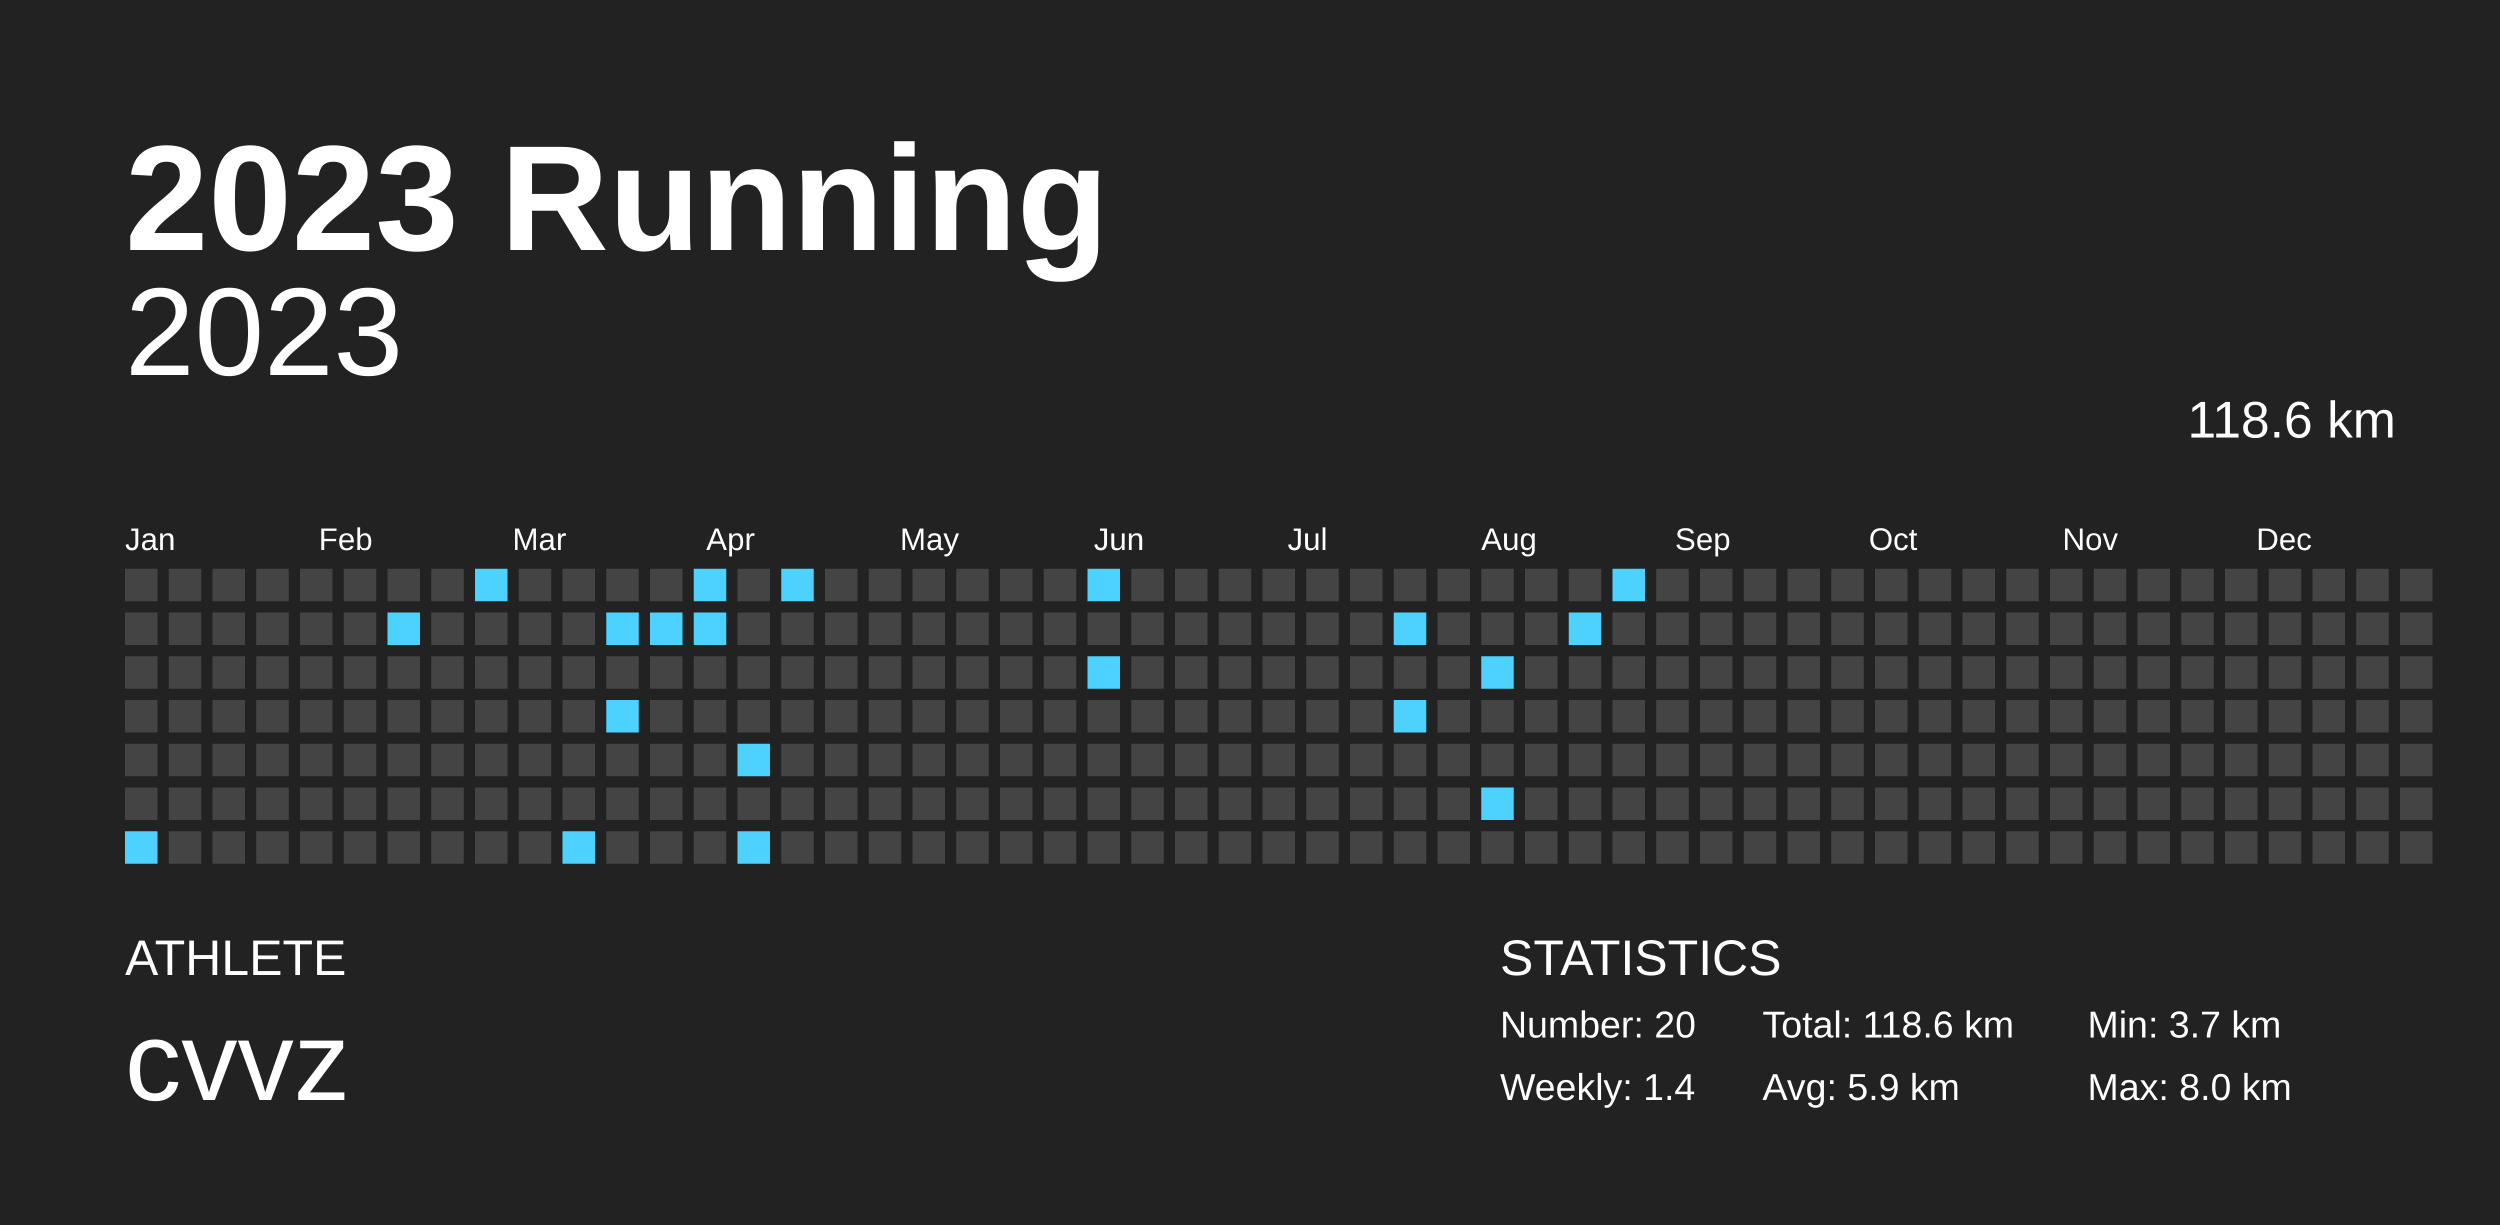
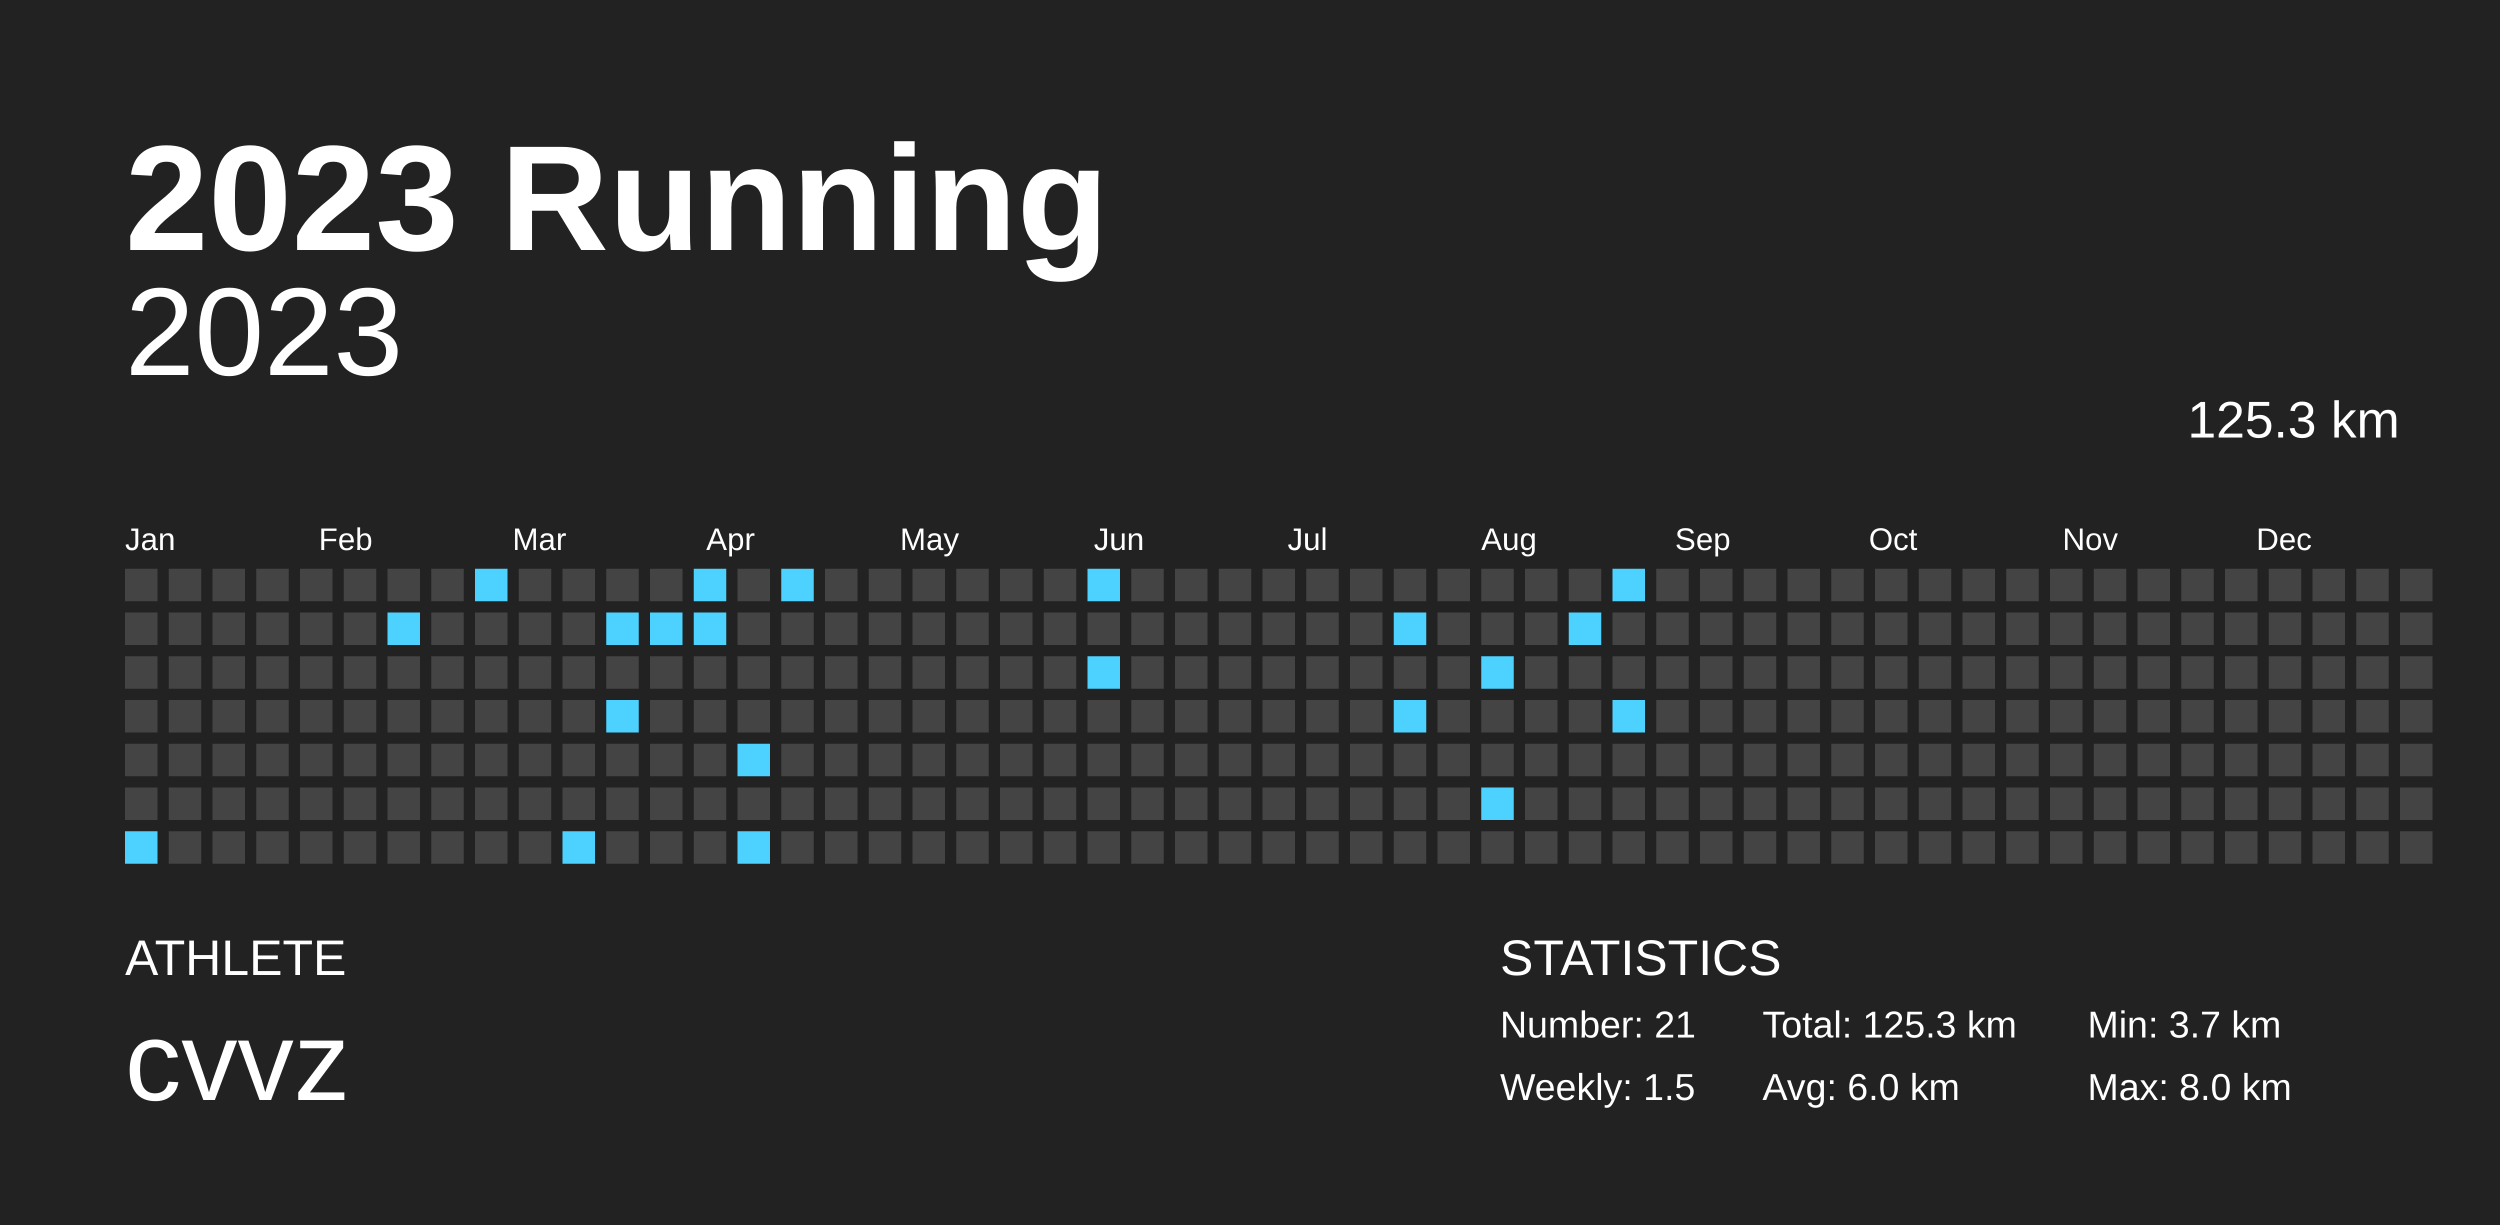
<svg xmlns="http://www.w3.org/2000/svg" baseProfile="full" height="98mm" version="1.1" viewBox="0,0,200,98" width="200mm">
  <defs />
  <rect fill="#222222" height="98" width="200" x="0" y="0" />
  <text fill="#FFFFFF" style="font-size:12px; font-family:Arial; font-weight:bold;" x="10" y="20">2023 Running</text>
  <text fill="#FFFFFF" style="font-size:4px; font-family:Arial" x="10" y="78">ATHLETE</text>
  <text fill="#FFFFFF" style="font-size:9px; font-family:Arial" x="10" y="88">cvvz</text>
  <text fill="#FFFFFF" style="font-size:4px; font-family:Arial" x="120" y="78">STATISTICS</text>
-   <text fill="#FFFFFF" style="font-size:3px; font-family:Arial" x="120" y="83">Number: 20</text>
-   <text fill="#FFFFFF" style="font-size:3px; font-family:Arial" x="120" y="88">Weekly: 1.4</text>
-   <text fill="#FFFFFF" style="font-size:3px; font-family:Arial" x="141" y="83">Total: 118.6 km</text>
-   <text fill="#FFFFFF" style="font-size:3px; font-family:Arial" x="141" y="88">Avg: 5.9 km</text>
+   <text fill="#FFFFFF" style="font-size:3px; font-family:Arial" x="120" y="83">Number: 21</text>
+   <text fill="#FFFFFF" style="font-size:3px; font-family:Arial" x="120" y="88">Weekly: 1.5</text>
+   <text fill="#FFFFFF" style="font-size:3px; font-family:Arial" x="141" y="83">Total: 125.3 km</text>
+   <text fill="#FFFFFF" style="font-size:3px; font-family:Arial" x="141" y="88">Avg: 6.0 km</text>
  <text fill="#FFFFFF" style="font-size:3px; font-family:Arial" x="167" y="83">Min: 3.7 km</text>
  <text fill="#FFFFFF" style="font-size:3px; font-family:Arial" x="167" y="88">Max: 8.0 km</text>
  <text alignment-baseline="hanging" fill="#FFFFFF" style="font-size:10.0px; font-family:Arial;" x="10" y="30">2023</text>
-   <text alignment-baseline="hanging" fill="#FFFFFF" style="font-size:4.125px; font-family:Arial;" x="175" y="35">118.6 km</text>
+   <text alignment-baseline="hanging" fill="#FFFFFF" style="font-size:4.125px; font-family:Arial;" x="175" y="35">125.3 km</text>
  <text fill="#FFFFFF" style="font-size:2.5px; font-family:Arial" x="10.0" y="44">Jan</text>
  <text fill="#FFFFFF" style="font-size:2.5px; font-family:Arial" x="25.5" y="44">Feb</text>
  <text fill="#FFFFFF" style="font-size:2.5px; font-family:Arial" x="41.0" y="44">Mar</text>
  <text fill="#FFFFFF" style="font-size:2.5px; font-family:Arial" x="56.5" y="44">Apr</text>
  <text fill="#FFFFFF" style="font-size:2.5px; font-family:Arial" x="72.0" y="44">May</text>
  <text fill="#FFFFFF" style="font-size:2.5px; font-family:Arial" x="87.5" y="44">Jun</text>
  <text fill="#FFFFFF" style="font-size:2.5px; font-family:Arial" x="103.0" y="44">Jul</text>
  <text fill="#FFFFFF" style="font-size:2.5px; font-family:Arial" x="118.5" y="44">Aug</text>
  <text fill="#FFFFFF" style="font-size:2.5px; font-family:Arial" x="134.0" y="44">Sep</text>
  <text fill="#FFFFFF" style="font-size:2.5px; font-family:Arial" x="149.5" y="44">Oct</text>
  <text fill="#FFFFFF" style="font-size:2.5px; font-family:Arial" x="165.0" y="44">Nov</text>
  <text fill="#FFFFFF" style="font-size:2.5px; font-family:Arial" x="180.5" y="44">Dec</text>
  <rect fill="#444444" height="2.6" width="2.6" x="10.0" y="45.5" />
  <rect fill="#444444" height="2.6" width="2.6" x="10.0" y="49.0" />
  <rect fill="#444444" height="2.6" width="2.6" x="10.0" y="52.5" />
  <rect fill="#444444" height="2.6" width="2.6" x="10.0" y="56.0" />
  <rect fill="#444444" height="2.6" width="2.6" x="10.0" y="59.5" />
  <rect fill="#444444" height="2.6" width="2.6" x="10.0" y="63.0" />
  <rect fill="#4dd2ff" height="2.6" width="2.6" x="10.0" y="66.5" />
  <rect fill="#444444" height="2.6" width="2.6" x="13.5" y="45.5" />
  <rect fill="#444444" height="2.6" width="2.6" x="13.5" y="49.0" />
  <rect fill="#444444" height="2.6" width="2.6" x="13.5" y="52.5" />
  <rect fill="#444444" height="2.6" width="2.6" x="13.5" y="56.0" />
  <rect fill="#444444" height="2.6" width="2.6" x="13.5" y="59.5" />
  <rect fill="#444444" height="2.6" width="2.6" x="13.5" y="63.0" />
  <rect fill="#444444" height="2.6" width="2.6" x="13.5" y="66.5" />
  <rect fill="#444444" height="2.6" width="2.6" x="17.0" y="45.5" />
  <rect fill="#444444" height="2.6" width="2.6" x="17.0" y="49.0" />
  <rect fill="#444444" height="2.6" width="2.6" x="17.0" y="52.5" />
  <rect fill="#444444" height="2.6" width="2.6" x="17.0" y="56.0" />
  <rect fill="#444444" height="2.6" width="2.6" x="17.0" y="59.5" />
  <rect fill="#444444" height="2.6" width="2.6" x="17.0" y="63.0" />
  <rect fill="#444444" height="2.6" width="2.6" x="17.0" y="66.5" />
  <rect fill="#444444" height="2.6" width="2.6" x="20.5" y="45.5" />
  <rect fill="#444444" height="2.6" width="2.6" x="20.5" y="49.0" />
  <rect fill="#444444" height="2.6" width="2.6" x="20.5" y="52.5" />
  <rect fill="#444444" height="2.6" width="2.6" x="20.5" y="56.0" />
  <rect fill="#444444" height="2.6" width="2.6" x="20.5" y="59.5" />
  <rect fill="#444444" height="2.6" width="2.6" x="20.5" y="63.0" />
  <rect fill="#444444" height="2.6" width="2.6" x="20.5" y="66.5" />
  <rect fill="#444444" height="2.6" width="2.6" x="24.0" y="45.5" />
  <rect fill="#444444" height="2.6" width="2.6" x="24.0" y="49.0" />
  <rect fill="#444444" height="2.6" width="2.6" x="24.0" y="52.5" />
  <rect fill="#444444" height="2.6" width="2.6" x="24.0" y="56.0" />
  <rect fill="#444444" height="2.6" width="2.6" x="24.0" y="59.5" />
  <rect fill="#444444" height="2.6" width="2.6" x="24.0" y="63.0" />
  <rect fill="#444444" height="2.6" width="2.6" x="24.0" y="66.5" />
  <rect fill="#444444" height="2.6" width="2.6" x="27.5" y="45.5" />
  <rect fill="#444444" height="2.6" width="2.6" x="27.5" y="49.0" />
  <rect fill="#444444" height="2.6" width="2.6" x="27.5" y="52.5" />
  <rect fill="#444444" height="2.6" width="2.6" x="27.5" y="56.0" />
  <rect fill="#444444" height="2.6" width="2.6" x="27.5" y="59.5" />
  <rect fill="#444444" height="2.6" width="2.6" x="27.5" y="63.0" />
  <rect fill="#444444" height="2.6" width="2.6" x="27.5" y="66.5" />
  <rect fill="#444444" height="2.6" width="2.6" x="31.0" y="45.5" />
  <rect fill="#4dd2ff" height="2.6" width="2.6" x="31.0" y="49.0" />
  <rect fill="#444444" height="2.6" width="2.6" x="31.0" y="52.5" />
  <rect fill="#444444" height="2.6" width="2.6" x="31.0" y="56.0" />
  <rect fill="#444444" height="2.6" width="2.6" x="31.0" y="59.5" />
  <rect fill="#444444" height="2.6" width="2.6" x="31.0" y="63.0" />
  <rect fill="#444444" height="2.6" width="2.6" x="31.0" y="66.5" />
  <rect fill="#444444" height="2.6" width="2.6" x="34.5" y="45.5" />
  <rect fill="#444444" height="2.6" width="2.6" x="34.5" y="49.0" />
  <rect fill="#444444" height="2.6" width="2.6" x="34.5" y="52.5" />
  <rect fill="#444444" height="2.6" width="2.6" x="34.5" y="56.0" />
  <rect fill="#444444" height="2.6" width="2.6" x="34.5" y="59.5" />
  <rect fill="#444444" height="2.6" width="2.6" x="34.5" y="63.0" />
  <rect fill="#444444" height="2.6" width="2.6" x="34.5" y="66.5" />
  <rect fill="#4dd2ff" height="2.6" width="2.6" x="38.0" y="45.5" />
  <rect fill="#444444" height="2.6" width="2.6" x="38.0" y="49.0" />
  <rect fill="#444444" height="2.6" width="2.6" x="38.0" y="52.5" />
  <rect fill="#444444" height="2.6" width="2.6" x="38.0" y="56.0" />
  <rect fill="#444444" height="2.6" width="2.6" x="38.0" y="59.5" />
  <rect fill="#444444" height="2.6" width="2.6" x="38.0" y="63.0" />
  <rect fill="#444444" height="2.6" width="2.6" x="38.0" y="66.5" />
  <rect fill="#444444" height="2.6" width="2.6" x="41.5" y="45.5" />
  <rect fill="#444444" height="2.6" width="2.6" x="41.5" y="49.0" />
  <rect fill="#444444" height="2.6" width="2.6" x="41.5" y="52.5" />
  <rect fill="#444444" height="2.6" width="2.6" x="41.5" y="56.0" />
  <rect fill="#444444" height="2.6" width="2.6" x="41.5" y="59.5" />
  <rect fill="#444444" height="2.6" width="2.6" x="41.5" y="63.0" />
  <rect fill="#444444" height="2.6" width="2.6" x="41.5" y="66.5" />
  <rect fill="#444444" height="2.6" width="2.6" x="45.0" y="45.5" />
  <rect fill="#444444" height="2.6" width="2.6" x="45.0" y="49.0" />
  <rect fill="#444444" height="2.6" width="2.6" x="45.0" y="52.5" />
  <rect fill="#444444" height="2.6" width="2.6" x="45.0" y="56.0" />
  <rect fill="#444444" height="2.6" width="2.6" x="45.0" y="59.5" />
  <rect fill="#444444" height="2.6" width="2.6" x="45.0" y="63.0" />
  <rect fill="#4dd2ff" height="2.6" width="2.6" x="45.0" y="66.5" />
  <rect fill="#444444" height="2.6" width="2.6" x="48.5" y="45.5" />
  <rect fill="#4dd2ff" height="2.6" width="2.6" x="48.5" y="49.0" />
  <rect fill="#444444" height="2.6" width="2.6" x="48.5" y="52.5" />
  <rect fill="#4dd2ff" height="2.6" width="2.6" x="48.5" y="56.0" />
  <rect fill="#444444" height="2.6" width="2.6" x="48.5" y="59.5" />
  <rect fill="#444444" height="2.6" width="2.6" x="48.5" y="63.0" />
  <rect fill="#444444" height="2.6" width="2.6" x="48.5" y="66.5" />
  <rect fill="#444444" height="2.6" width="2.6" x="52.0" y="45.5" />
  <rect fill="#4dd2ff" height="2.6" width="2.6" x="52.0" y="49.0" />
  <rect fill="#444444" height="2.6" width="2.6" x="52.0" y="52.5" />
  <rect fill="#444444" height="2.6" width="2.6" x="52.0" y="56.0" />
  <rect fill="#444444" height="2.6" width="2.6" x="52.0" y="59.5" />
  <rect fill="#444444" height="2.6" width="2.6" x="52.0" y="63.0" />
  <rect fill="#444444" height="2.6" width="2.6" x="52.0" y="66.5" />
  <rect fill="#4dd2ff" height="2.6" width="2.6" x="55.5" y="45.5" />
  <rect fill="#4dd2ff" height="2.6" width="2.6" x="55.5" y="49.0" />
  <rect fill="#444444" height="2.6" width="2.6" x="55.5" y="52.5" />
  <rect fill="#444444" height="2.6" width="2.6" x="55.5" y="56.0" />
  <rect fill="#444444" height="2.6" width="2.6" x="55.5" y="59.5" />
  <rect fill="#444444" height="2.6" width="2.6" x="55.5" y="63.0" />
  <rect fill="#444444" height="2.6" width="2.6" x="55.5" y="66.5" />
  <rect fill="#444444" height="2.6" width="2.6" x="59.0" y="45.5" />
  <rect fill="#444444" height="2.6" width="2.6" x="59.0" y="49.0" />
  <rect fill="#444444" height="2.6" width="2.6" x="59.0" y="52.5" />
  <rect fill="#444444" height="2.6" width="2.6" x="59.0" y="56.0" />
  <rect fill="#4dd2ff" height="2.6" width="2.6" x="59.0" y="59.5" />
  <rect fill="#444444" height="2.6" width="2.6" x="59.0" y="63.0" />
  <rect fill="#4dd2ff" height="2.6" width="2.6" x="59.0" y="66.5" />
  <rect fill="#4dd2ff" height="2.6" width="2.6" x="62.5" y="45.5" />
  <rect fill="#444444" height="2.6" width="2.6" x="62.5" y="49.0" />
  <rect fill="#444444" height="2.6" width="2.6" x="62.5" y="52.5" />
  <rect fill="#444444" height="2.6" width="2.6" x="62.5" y="56.0" />
  <rect fill="#444444" height="2.6" width="2.6" x="62.5" y="59.5" />
  <rect fill="#444444" height="2.6" width="2.6" x="62.5" y="63.0" />
  <rect fill="#444444" height="2.6" width="2.6" x="62.5" y="66.5" />
  <rect fill="#444444" height="2.6" width="2.6" x="66.0" y="45.5" />
  <rect fill="#444444" height="2.6" width="2.6" x="66.0" y="49.0" />
  <rect fill="#444444" height="2.6" width="2.6" x="66.0" y="52.5" />
  <rect fill="#444444" height="2.6" width="2.6" x="66.0" y="56.0" />
  <rect fill="#444444" height="2.6" width="2.6" x="66.0" y="59.5" />
  <rect fill="#444444" height="2.6" width="2.6" x="66.0" y="63.0" />
  <rect fill="#444444" height="2.6" width="2.6" x="66.0" y="66.5" />
  <rect fill="#444444" height="2.6" width="2.6" x="69.5" y="45.5" />
  <rect fill="#444444" height="2.6" width="2.6" x="69.5" y="49.0" />
  <rect fill="#444444" height="2.6" width="2.6" x="69.5" y="52.5" />
  <rect fill="#444444" height="2.6" width="2.6" x="69.5" y="56.0" />
  <rect fill="#444444" height="2.6" width="2.6" x="69.5" y="59.5" />
  <rect fill="#444444" height="2.6" width="2.6" x="69.5" y="63.0" />
  <rect fill="#444444" height="2.6" width="2.6" x="69.5" y="66.5" />
  <rect fill="#444444" height="2.6" width="2.6" x="73.0" y="45.5" />
  <rect fill="#444444" height="2.6" width="2.6" x="73.0" y="49.0" />
  <rect fill="#444444" height="2.6" width="2.6" x="73.0" y="52.5" />
  <rect fill="#444444" height="2.6" width="2.6" x="73.0" y="56.0" />
  <rect fill="#444444" height="2.6" width="2.6" x="73.0" y="59.5" />
  <rect fill="#444444" height="2.6" width="2.6" x="73.0" y="63.0" />
  <rect fill="#444444" height="2.6" width="2.6" x="73.0" y="66.5" />
  <rect fill="#444444" height="2.6" width="2.6" x="76.5" y="45.5" />
  <rect fill="#444444" height="2.6" width="2.6" x="76.5" y="49.0" />
  <rect fill="#444444" height="2.6" width="2.6" x="76.5" y="52.5" />
  <rect fill="#444444" height="2.6" width="2.6" x="76.5" y="56.0" />
  <rect fill="#444444" height="2.6" width="2.6" x="76.5" y="59.5" />
  <rect fill="#444444" height="2.6" width="2.6" x="76.5" y="63.0" />
  <rect fill="#444444" height="2.6" width="2.6" x="76.5" y="66.5" />
  <rect fill="#444444" height="2.6" width="2.6" x="80.0" y="45.5" />
  <rect fill="#444444" height="2.6" width="2.6" x="80.0" y="49.0" />
  <rect fill="#444444" height="2.6" width="2.6" x="80.0" y="52.5" />
  <rect fill="#444444" height="2.6" width="2.6" x="80.0" y="56.0" />
  <rect fill="#444444" height="2.6" width="2.6" x="80.0" y="59.5" />
  <rect fill="#444444" height="2.6" width="2.6" x="80.0" y="63.0" />
  <rect fill="#444444" height="2.6" width="2.6" x="80.0" y="66.5" />
  <rect fill="#444444" height="2.6" width="2.6" x="83.5" y="45.5" />
  <rect fill="#444444" height="2.6" width="2.6" x="83.5" y="49.0" />
  <rect fill="#444444" height="2.6" width="2.6" x="83.5" y="52.5" />
  <rect fill="#444444" height="2.6" width="2.6" x="83.5" y="56.0" />
  <rect fill="#444444" height="2.6" width="2.6" x="83.5" y="59.5" />
  <rect fill="#444444" height="2.6" width="2.6" x="83.5" y="63.0" />
  <rect fill="#444444" height="2.6" width="2.6" x="83.5" y="66.5" />
  <rect fill="#4dd2ff" height="2.6" width="2.6" x="87.0" y="45.5" />
  <rect fill="#444444" height="2.6" width="2.6" x="87.0" y="49.0" />
  <rect fill="#4dd2ff" height="2.6" width="2.6" x="87.0" y="52.5" />
  <rect fill="#444444" height="2.6" width="2.6" x="87.0" y="56.0" />
  <rect fill="#444444" height="2.6" width="2.6" x="87.0" y="59.5" />
  <rect fill="#444444" height="2.6" width="2.6" x="87.0" y="63.0" />
  <rect fill="#444444" height="2.6" width="2.6" x="87.0" y="66.5" />
  <rect fill="#444444" height="2.6" width="2.6" x="90.5" y="45.5" />
  <rect fill="#444444" height="2.6" width="2.6" x="90.5" y="49.0" />
  <rect fill="#444444" height="2.6" width="2.6" x="90.5" y="52.5" />
  <rect fill="#444444" height="2.6" width="2.6" x="90.5" y="56.0" />
  <rect fill="#444444" height="2.6" width="2.6" x="90.5" y="59.5" />
  <rect fill="#444444" height="2.6" width="2.6" x="90.5" y="63.0" />
  <rect fill="#444444" height="2.6" width="2.6" x="90.5" y="66.5" />
  <rect fill="#444444" height="2.6" width="2.6" x="94.0" y="45.5" />
  <rect fill="#444444" height="2.6" width="2.6" x="94.0" y="49.0" />
  <rect fill="#444444" height="2.6" width="2.6" x="94.0" y="52.5" />
  <rect fill="#444444" height="2.6" width="2.6" x="94.0" y="56.0" />
  <rect fill="#444444" height="2.6" width="2.6" x="94.0" y="59.5" />
  <rect fill="#444444" height="2.6" width="2.6" x="94.0" y="63.0" />
  <rect fill="#444444" height="2.6" width="2.6" x="94.0" y="66.5" />
  <rect fill="#444444" height="2.6" width="2.6" x="97.5" y="45.5" />
  <rect fill="#444444" height="2.6" width="2.6" x="97.5" y="49.0" />
  <rect fill="#444444" height="2.6" width="2.6" x="97.5" y="52.5" />
  <rect fill="#444444" height="2.6" width="2.6" x="97.5" y="56.0" />
  <rect fill="#444444" height="2.6" width="2.6" x="97.5" y="59.5" />
  <rect fill="#444444" height="2.6" width="2.6" x="97.5" y="63.0" />
  <rect fill="#444444" height="2.6" width="2.6" x="97.5" y="66.5" />
  <rect fill="#444444" height="2.6" width="2.6" x="101.0" y="45.5" />
  <rect fill="#444444" height="2.6" width="2.6" x="101.0" y="49.0" />
  <rect fill="#444444" height="2.6" width="2.6" x="101.0" y="52.5" />
  <rect fill="#444444" height="2.6" width="2.6" x="101.0" y="56.0" />
  <rect fill="#444444" height="2.6" width="2.6" x="101.0" y="59.5" />
  <rect fill="#444444" height="2.6" width="2.6" x="101.0" y="63.0" />
  <rect fill="#444444" height="2.6" width="2.6" x="101.0" y="66.5" />
  <rect fill="#444444" height="2.6" width="2.6" x="104.5" y="45.5" />
  <rect fill="#444444" height="2.6" width="2.6" x="104.5" y="49.0" />
  <rect fill="#444444" height="2.6" width="2.6" x="104.5" y="52.5" />
  <rect fill="#444444" height="2.6" width="2.6" x="104.5" y="56.0" />
  <rect fill="#444444" height="2.6" width="2.6" x="104.5" y="59.5" />
  <rect fill="#444444" height="2.6" width="2.6" x="104.5" y="63.0" />
  <rect fill="#444444" height="2.6" width="2.6" x="104.5" y="66.5" />
  <rect fill="#444444" height="2.6" width="2.6" x="108.0" y="45.5" />
  <rect fill="#444444" height="2.6" width="2.6" x="108.0" y="49.0" />
  <rect fill="#444444" height="2.6" width="2.6" x="108.0" y="52.5" />
  <rect fill="#444444" height="2.6" width="2.6" x="108.0" y="56.0" />
  <rect fill="#444444" height="2.6" width="2.6" x="108.0" y="59.5" />
  <rect fill="#444444" height="2.6" width="2.6" x="108.0" y="63.0" />
  <rect fill="#444444" height="2.6" width="2.6" x="108.0" y="66.5" />
  <rect fill="#444444" height="2.6" width="2.6" x="111.5" y="45.5" />
  <rect fill="#4dd2ff" height="2.6" width="2.6" x="111.5" y="49.0" />
  <rect fill="#444444" height="2.6" width="2.6" x="111.5" y="52.5" />
  <rect fill="#4dd2ff" height="2.6" width="2.6" x="111.5" y="56.0" />
  <rect fill="#444444" height="2.6" width="2.6" x="111.5" y="59.5" />
  <rect fill="#444444" height="2.6" width="2.6" x="111.5" y="63.0" />
  <rect fill="#444444" height="2.6" width="2.6" x="111.5" y="66.5" />
  <rect fill="#444444" height="2.6" width="2.6" x="115.0" y="45.5" />
  <rect fill="#444444" height="2.6" width="2.6" x="115.0" y="49.0" />
  <rect fill="#444444" height="2.6" width="2.6" x="115.0" y="52.5" />
  <rect fill="#444444" height="2.6" width="2.6" x="115.0" y="56.0" />
  <rect fill="#444444" height="2.6" width="2.6" x="115.0" y="59.5" />
  <rect fill="#444444" height="2.6" width="2.6" x="115.0" y="63.0" />
  <rect fill="#444444" height="2.6" width="2.6" x="115.0" y="66.5" />
  <rect fill="#444444" height="2.6" width="2.6" x="118.5" y="45.5" />
  <rect fill="#444444" height="2.6" width="2.6" x="118.5" y="49.0" />
  <rect fill="#4dd2ff" height="2.6" width="2.6" x="118.5" y="52.5" />
  <rect fill="#444444" height="2.6" width="2.6" x="118.5" y="56.0" />
  <rect fill="#444444" height="2.6" width="2.6" x="118.5" y="59.5" />
  <rect fill="#4dd2ff" height="2.6" width="2.6" x="118.5" y="63.0" />
  <rect fill="#444444" height="2.6" width="2.6" x="118.5" y="66.5" />
  <rect fill="#444444" height="2.6" width="2.6" x="122.0" y="45.5" />
  <rect fill="#444444" height="2.6" width="2.6" x="122.0" y="49.0" />
  <rect fill="#444444" height="2.6" width="2.6" x="122.0" y="52.5" />
  <rect fill="#444444" height="2.6" width="2.6" x="122.0" y="56.0" />
  <rect fill="#444444" height="2.6" width="2.6" x="122.0" y="59.5" />
  <rect fill="#444444" height="2.6" width="2.6" x="122.0" y="63.0" />
  <rect fill="#444444" height="2.6" width="2.6" x="122.0" y="66.5" />
  <rect fill="#444444" height="2.6" width="2.6" x="125.5" y="45.5" />
  <rect fill="#4dd2ff" height="2.6" width="2.6" x="125.5" y="49.0" />
  <rect fill="#444444" height="2.6" width="2.6" x="125.5" y="52.5" />
  <rect fill="#444444" height="2.6" width="2.6" x="125.5" y="56.0" />
  <rect fill="#444444" height="2.6" width="2.6" x="125.5" y="59.5" />
  <rect fill="#444444" height="2.6" width="2.6" x="125.5" y="63.0" />
  <rect fill="#444444" height="2.6" width="2.6" x="125.5" y="66.5" />
  <rect fill="#4dd2ff" height="2.6" width="2.6" x="129.0" y="45.5" />
  <rect fill="#444444" height="2.6" width="2.6" x="129.0" y="49.0" />
  <rect fill="#444444" height="2.6" width="2.6" x="129.0" y="52.5" />
-   <rect fill="#444444" height="2.6" width="2.6" x="129.0" y="56.0" />
+   <rect fill="#4dd2ff" height="2.6" width="2.6" x="129.0" y="56.0" />
  <rect fill="#444444" height="2.6" width="2.6" x="129.0" y="59.5" />
  <rect fill="#444444" height="2.6" width="2.6" x="129.0" y="63.0" />
  <rect fill="#444444" height="2.6" width="2.6" x="129.0" y="66.5" />
  <rect fill="#444444" height="2.6" width="2.6" x="132.5" y="45.5" />
  <rect fill="#444444" height="2.6" width="2.6" x="132.5" y="49.0" />
  <rect fill="#444444" height="2.6" width="2.6" x="132.5" y="52.5" />
  <rect fill="#444444" height="2.6" width="2.6" x="132.5" y="56.0" />
  <rect fill="#444444" height="2.6" width="2.6" x="132.5" y="59.5" />
  <rect fill="#444444" height="2.6" width="2.6" x="132.5" y="63.0" />
  <rect fill="#444444" height="2.6" width="2.6" x="132.5" y="66.5" />
  <rect fill="#444444" height="2.6" width="2.6" x="136.0" y="45.5" />
  <rect fill="#444444" height="2.6" width="2.6" x="136.0" y="49.0" />
  <rect fill="#444444" height="2.6" width="2.6" x="136.0" y="52.5" />
  <rect fill="#444444" height="2.6" width="2.6" x="136.0" y="56.0" />
  <rect fill="#444444" height="2.6" width="2.6" x="136.0" y="59.5" />
  <rect fill="#444444" height="2.6" width="2.6" x="136.0" y="63.0" />
  <rect fill="#444444" height="2.6" width="2.6" x="136.0" y="66.5" />
  <rect fill="#444444" height="2.6" width="2.6" x="139.5" y="45.5" />
  <rect fill="#444444" height="2.6" width="2.6" x="139.5" y="49.0" />
  <rect fill="#444444" height="2.6" width="2.6" x="139.5" y="52.5" />
  <rect fill="#444444" height="2.6" width="2.6" x="139.5" y="56.0" />
  <rect fill="#444444" height="2.6" width="2.6" x="139.5" y="59.5" />
  <rect fill="#444444" height="2.6" width="2.6" x="139.5" y="63.0" />
  <rect fill="#444444" height="2.6" width="2.6" x="139.5" y="66.5" />
  <rect fill="#444444" height="2.6" width="2.6" x="143.0" y="45.5" />
  <rect fill="#444444" height="2.6" width="2.6" x="143.0" y="49.0" />
  <rect fill="#444444" height="2.6" width="2.6" x="143.0" y="52.5" />
  <rect fill="#444444" height="2.6" width="2.6" x="143.0" y="56.0" />
  <rect fill="#444444" height="2.6" width="2.6" x="143.0" y="59.5" />
  <rect fill="#444444" height="2.6" width="2.6" x="143.0" y="63.0" />
  <rect fill="#444444" height="2.6" width="2.6" x="143.0" y="66.5" />
  <rect fill="#444444" height="2.6" width="2.6" x="146.5" y="45.5" />
  <rect fill="#444444" height="2.6" width="2.6" x="146.5" y="49.0" />
  <rect fill="#444444" height="2.6" width="2.6" x="146.5" y="52.5" />
  <rect fill="#444444" height="2.6" width="2.6" x="146.5" y="56.0" />
  <rect fill="#444444" height="2.6" width="2.6" x="146.5" y="59.5" />
  <rect fill="#444444" height="2.6" width="2.6" x="146.5" y="63.0" />
  <rect fill="#444444" height="2.6" width="2.6" x="146.5" y="66.5" />
  <rect fill="#444444" height="2.6" width="2.6" x="150.0" y="45.5" />
  <rect fill="#444444" height="2.6" width="2.6" x="150.0" y="49.0" />
  <rect fill="#444444" height="2.6" width="2.6" x="150.0" y="52.5" />
  <rect fill="#444444" height="2.6" width="2.6" x="150.0" y="56.0" />
  <rect fill="#444444" height="2.6" width="2.6" x="150.0" y="59.5" />
  <rect fill="#444444" height="2.6" width="2.6" x="150.0" y="63.0" />
  <rect fill="#444444" height="2.6" width="2.6" x="150.0" y="66.5" />
  <rect fill="#444444" height="2.6" width="2.6" x="153.5" y="45.5" />
  <rect fill="#444444" height="2.6" width="2.6" x="153.5" y="49.0" />
  <rect fill="#444444" height="2.6" width="2.6" x="153.5" y="52.5" />
  <rect fill="#444444" height="2.6" width="2.6" x="153.5" y="56.0" />
  <rect fill="#444444" height="2.6" width="2.6" x="153.5" y="59.5" />
  <rect fill="#444444" height="2.6" width="2.6" x="153.5" y="63.0" />
  <rect fill="#444444" height="2.6" width="2.6" x="153.5" y="66.5" />
  <rect fill="#444444" height="2.6" width="2.6" x="157.0" y="45.5" />
  <rect fill="#444444" height="2.6" width="2.6" x="157.0" y="49.0" />
  <rect fill="#444444" height="2.6" width="2.6" x="157.0" y="52.5" />
  <rect fill="#444444" height="2.6" width="2.6" x="157.0" y="56.0" />
  <rect fill="#444444" height="2.6" width="2.6" x="157.0" y="59.5" />
  <rect fill="#444444" height="2.6" width="2.6" x="157.0" y="63.0" />
  <rect fill="#444444" height="2.6" width="2.6" x="157.0" y="66.5" />
  <rect fill="#444444" height="2.6" width="2.6" x="160.5" y="45.5" />
  <rect fill="#444444" height="2.6" width="2.6" x="160.5" y="49.0" />
  <rect fill="#444444" height="2.6" width="2.6" x="160.5" y="52.5" />
  <rect fill="#444444" height="2.6" width="2.6" x="160.5" y="56.0" />
  <rect fill="#444444" height="2.6" width="2.6" x="160.5" y="59.5" />
  <rect fill="#444444" height="2.6" width="2.6" x="160.5" y="63.0" />
  <rect fill="#444444" height="2.6" width="2.6" x="160.5" y="66.5" />
  <rect fill="#444444" height="2.6" width="2.6" x="164.0" y="45.5" />
  <rect fill="#444444" height="2.6" width="2.6" x="164.0" y="49.0" />
  <rect fill="#444444" height="2.6" width="2.6" x="164.0" y="52.5" />
  <rect fill="#444444" height="2.6" width="2.6" x="164.0" y="56.0" />
  <rect fill="#444444" height="2.6" width="2.6" x="164.0" y="59.5" />
  <rect fill="#444444" height="2.6" width="2.6" x="164.0" y="63.0" />
  <rect fill="#444444" height="2.6" width="2.6" x="164.0" y="66.5" />
  <rect fill="#444444" height="2.6" width="2.6" x="167.5" y="45.5" />
  <rect fill="#444444" height="2.6" width="2.6" x="167.5" y="49.0" />
  <rect fill="#444444" height="2.6" width="2.6" x="167.5" y="52.5" />
  <rect fill="#444444" height="2.6" width="2.6" x="167.5" y="56.0" />
  <rect fill="#444444" height="2.6" width="2.6" x="167.5" y="59.5" />
  <rect fill="#444444" height="2.6" width="2.6" x="167.5" y="63.0" />
  <rect fill="#444444" height="2.6" width="2.6" x="167.5" y="66.5" />
  <rect fill="#444444" height="2.6" width="2.6" x="171.0" y="45.5" />
  <rect fill="#444444" height="2.6" width="2.6" x="171.0" y="49.0" />
  <rect fill="#444444" height="2.6" width="2.6" x="171.0" y="52.5" />
  <rect fill="#444444" height="2.6" width="2.6" x="171.0" y="56.0" />
  <rect fill="#444444" height="2.6" width="2.6" x="171.0" y="59.5" />
  <rect fill="#444444" height="2.6" width="2.6" x="171.0" y="63.0" />
  <rect fill="#444444" height="2.6" width="2.6" x="171.0" y="66.5" />
  <rect fill="#444444" height="2.6" width="2.6" x="174.5" y="45.5" />
  <rect fill="#444444" height="2.6" width="2.6" x="174.5" y="49.0" />
  <rect fill="#444444" height="2.6" width="2.6" x="174.5" y="52.5" />
  <rect fill="#444444" height="2.6" width="2.6" x="174.5" y="56.0" />
  <rect fill="#444444" height="2.6" width="2.6" x="174.5" y="59.5" />
  <rect fill="#444444" height="2.6" width="2.6" x="174.5" y="63.0" />
  <rect fill="#444444" height="2.6" width="2.6" x="174.5" y="66.5" />
  <rect fill="#444444" height="2.6" width="2.6" x="178.0" y="45.5" />
  <rect fill="#444444" height="2.6" width="2.6" x="178.0" y="49.0" />
  <rect fill="#444444" height="2.6" width="2.6" x="178.0" y="52.5" />
  <rect fill="#444444" height="2.6" width="2.6" x="178.0" y="56.0" />
  <rect fill="#444444" height="2.6" width="2.6" x="178.0" y="59.5" />
  <rect fill="#444444" height="2.6" width="2.6" x="178.0" y="63.0" />
  <rect fill="#444444" height="2.6" width="2.6" x="178.0" y="66.5" />
  <rect fill="#444444" height="2.6" width="2.6" x="181.5" y="45.5" />
  <rect fill="#444444" height="2.6" width="2.6" x="181.5" y="49.0" />
  <rect fill="#444444" height="2.6" width="2.6" x="181.5" y="52.5" />
  <rect fill="#444444" height="2.6" width="2.6" x="181.5" y="56.0" />
  <rect fill="#444444" height="2.6" width="2.6" x="181.5" y="59.5" />
  <rect fill="#444444" height="2.6" width="2.6" x="181.5" y="63.0" />
  <rect fill="#444444" height="2.6" width="2.6" x="181.5" y="66.5" />
  <rect fill="#444444" height="2.6" width="2.6" x="185.0" y="45.5" />
  <rect fill="#444444" height="2.6" width="2.6" x="185.0" y="49.0" />
  <rect fill="#444444" height="2.6" width="2.6" x="185.0" y="52.5" />
  <rect fill="#444444" height="2.6" width="2.6" x="185.0" y="56.0" />
  <rect fill="#444444" height="2.6" width="2.6" x="185.0" y="59.5" />
  <rect fill="#444444" height="2.6" width="2.6" x="185.0" y="63.0" />
  <rect fill="#444444" height="2.6" width="2.6" x="185.0" y="66.5" />
  <rect fill="#444444" height="2.6" width="2.6" x="188.5" y="45.5" />
  <rect fill="#444444" height="2.6" width="2.6" x="188.5" y="49.0" />
  <rect fill="#444444" height="2.6" width="2.6" x="188.5" y="52.5" />
  <rect fill="#444444" height="2.6" width="2.6" x="188.5" y="56.0" />
  <rect fill="#444444" height="2.6" width="2.6" x="188.5" y="59.5" />
  <rect fill="#444444" height="2.6" width="2.6" x="188.5" y="63.0" />
  <rect fill="#444444" height="2.6" width="2.6" x="188.5" y="66.5" />
  <rect fill="#444444" height="2.6" width="2.6" x="192.0" y="45.5" />
  <rect fill="#444444" height="2.6" width="2.6" x="192.0" y="49.0" />
  <rect fill="#444444" height="2.6" width="2.6" x="192.0" y="52.5" />
  <rect fill="#444444" height="2.6" width="2.6" x="192.0" y="56.0" />
  <rect fill="#444444" height="2.6" width="2.6" x="192.0" y="59.5" />
  <rect fill="#444444" height="2.6" width="2.6" x="192.0" y="63.0" />
  <rect fill="#444444" height="2.6" width="2.6" x="192.0" y="66.5" />
</svg>
